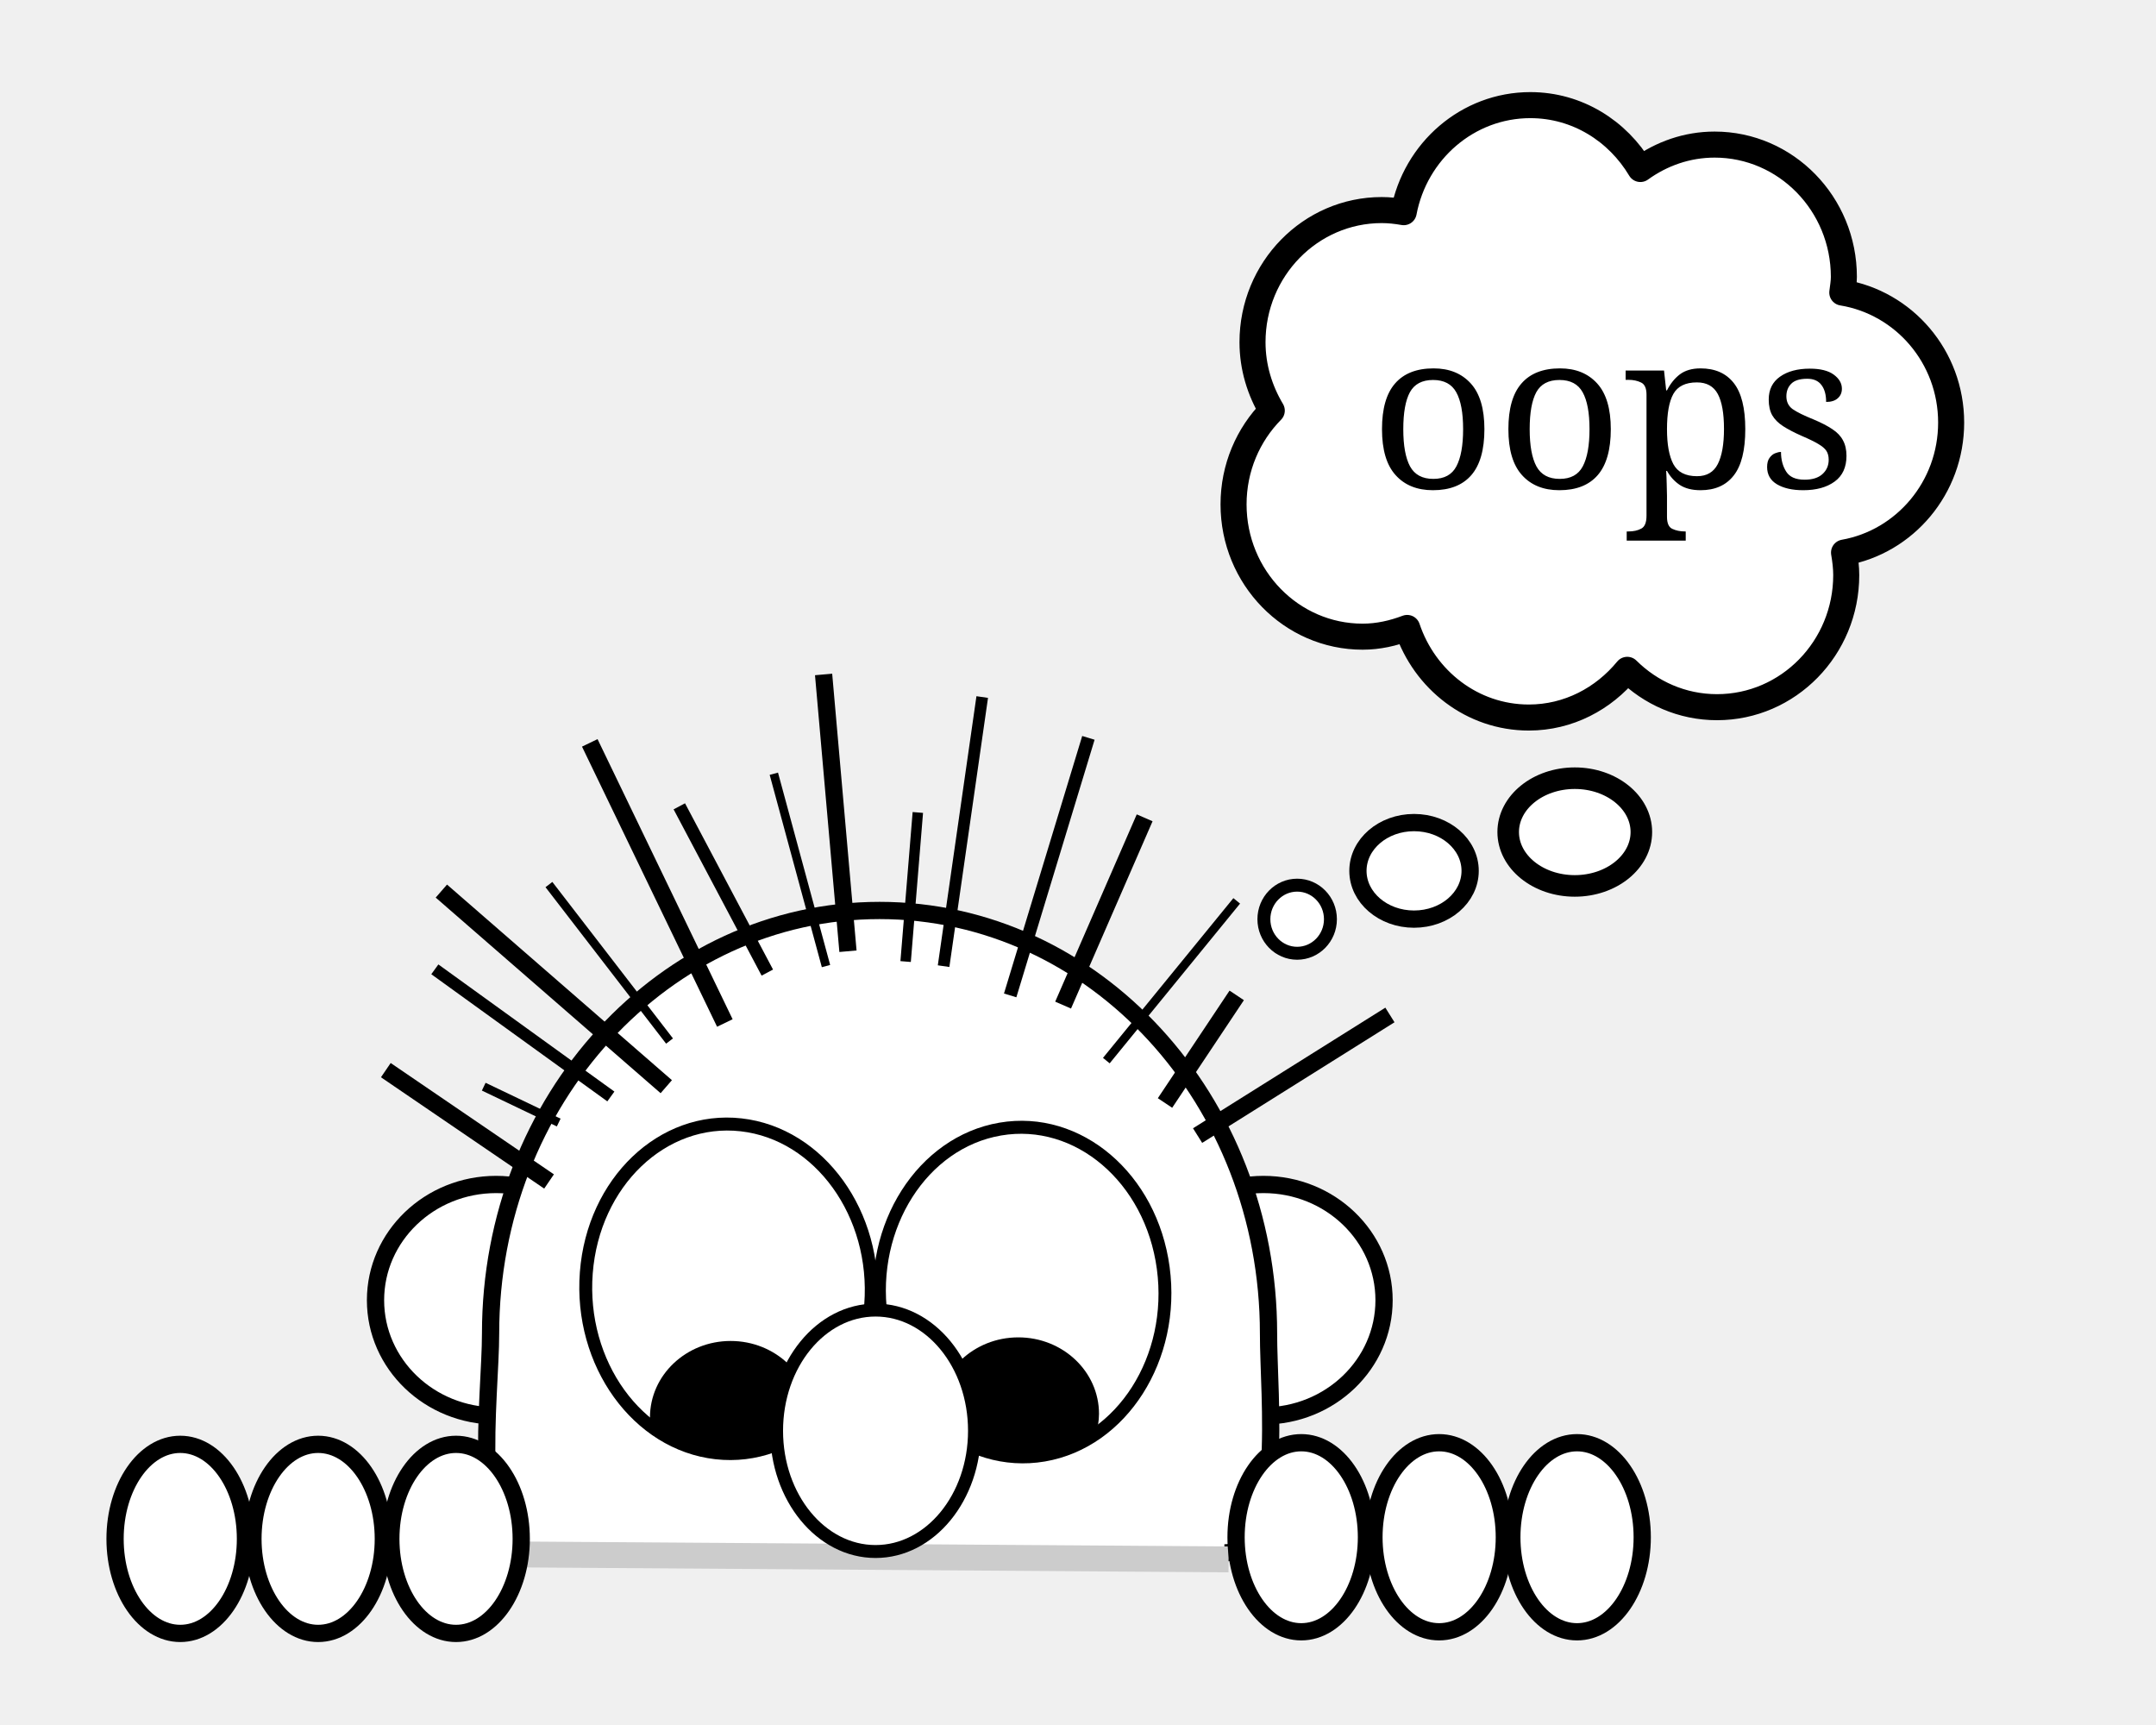
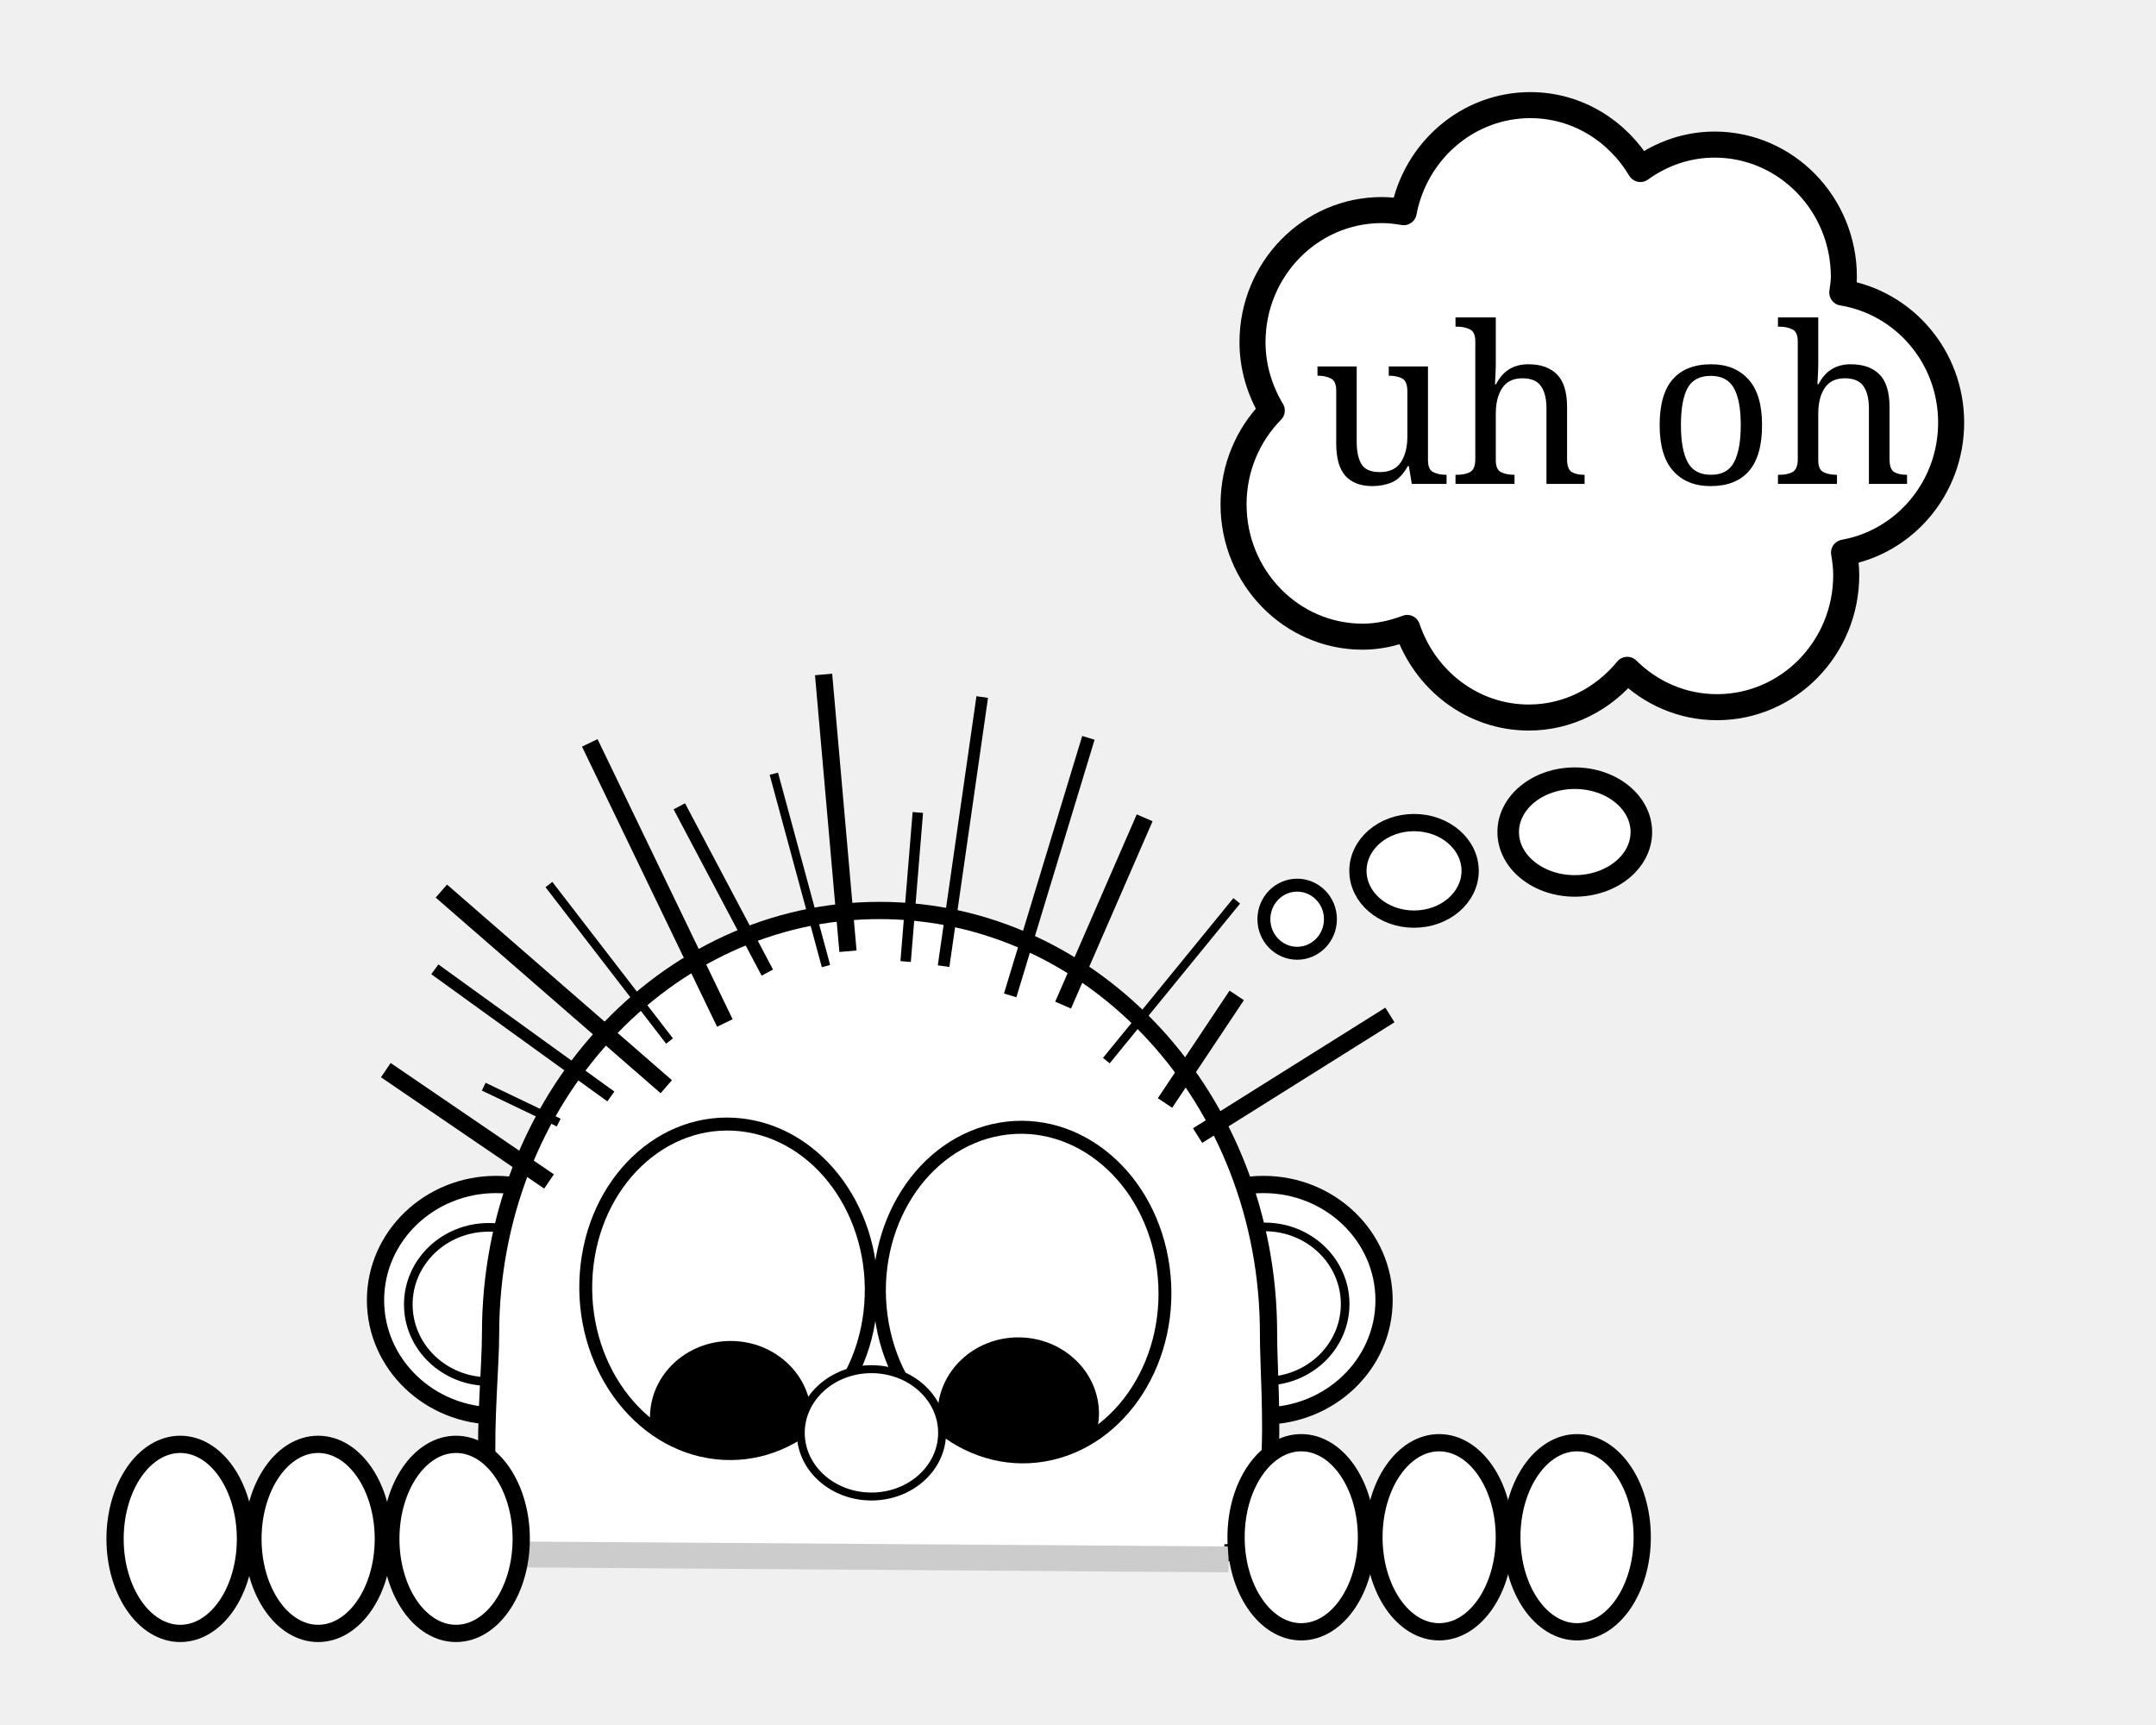
<svg xmlns="http://www.w3.org/2000/svg" width="250mm" height="200mm" viewBox="0 0 250 200" version="1.1" id="svg8">
  <defs id="defs2" />
  <g id="layer1" transform="translate(0,-97)">
    <ellipse ry="13.418" rx="13.985" cy="247.749" cx="146.504" id="ellipse4559" style="opacity:1;fill:#ffffff;fill-opacity:1;stroke:#000000;stroke-width:2;stroke-miterlimit:4;stroke-dasharray:none;stroke-opacity:1" />
    <ellipse style="opacity:1;fill:#ffffff;fill-opacity:1;stroke:#000000;stroke-width:2;stroke-miterlimit:4;stroke-dasharray:none;stroke-opacity:1" id="path4550" cx="57.528" cy="247.749" rx="13.985" ry="13.418" />
+     <ellipse style="opacity:1;fill:#ffffff;fill-opacity:1;stroke:#000000;stroke-width:1;stroke-miterlimit:4;stroke-dasharray:none;stroke-opacity:1" id="path4550-0" cx="56.664" cy="248.242" rx="9.319" ry="8.941" />
+     <ellipse style="opacity:1;fill:#ffffff;fill-opacity:1;stroke:#000000;stroke-width:1;stroke-miterlimit:4;stroke-dasharray:none;stroke-opacity:1" id="path4550-0-5" cx="146.659" cy="248.193" rx="9.319" ry="8.941" />
    <path style="opacity:1;fill:#ffffff;fill-opacity:1;stroke:#000000;stroke-width:2;stroke-miterlimit:4;stroke-dasharray:none;stroke-opacity:1" d="m 141.975,277.043 c 7.129,0 5.099,-18.206 5.118,-25.438 -5e-5,-27.086 -20.194,-49.043 -45.104,-49.043 -24.91,-4e-5 -45.104,21.957 -45.104,49.043 0.016,7.231 -2.585,26.005 4.543,26.005" id="path4554" />
    <ellipse style="fill:#ffffff;stroke:#000000;stroke-width:1.5;stroke-miterlimit:4;stroke-dasharray:none;stroke-opacity:1" id="ellipse4591" cx="-103.186" cy="-235.561" rx="16.593" ry="19.068" transform="matrix(-0.9937052,-0.1120265,0.07668232,-0.9970556,0,0)" />
    <ellipse transform="matrix(0.985697,-0.1685272,-0.1334317,-0.991058,0,0)" ry="19.068" rx="16.593" cy="-263.416" cx="84.59" id="ellipse4534" style="fill:#ffffff;stroke:#000000;stroke-width:1.5;stroke-miterlimit:4;stroke-dasharray:none;stroke-opacity:1" />
    <path style="fill:none;stroke:#000000;stroke-width:2;stroke-linecap:butt;stroke-linejoin:miter;stroke-miterlimit:4;stroke-dasharray:none;stroke-opacity:1" d="M 63.666,233.983 C 44.738,221.074 44.738,221.074 44.738,221.074" id="path4593" />
    <path style="fill:none;stroke:#000000;stroke-width:2;stroke-linecap:butt;stroke-linejoin:miter;stroke-miterlimit:4;stroke-dasharray:none;stroke-opacity:1" d="M 77.258,222.993 C 51.178,200.314 51.178,200.314 51.178,200.314" id="path4595" />
    <path style="fill:none;stroke:#000000;stroke-width:1;stroke-linecap:butt;stroke-linejoin:miter;stroke-miterlimit:4;stroke-dasharray:none;stroke-opacity:1" d="M 95.779,209.008 C 89.731,186.707 89.731,186.707 89.731,186.707" id="path4599" />
    <path style="fill:none;stroke:#000000;stroke-width:1.5;stroke-linecap:butt;stroke-linejoin:miter;stroke-miterlimit:4;stroke-dasharray:none;stroke-opacity:1" d="m 117.135,212.409 c 9.071,-29.86 9.071,-29.86 9.071,-29.86" id="path4603" />
    <path style="fill:none;stroke:#000000;stroke-width:1;stroke-linecap:butt;stroke-linejoin:miter;stroke-miterlimit:4;stroke-dasharray:none;stroke-opacity:1" d="M 128.285,219.969 C 143.404,201.448 143.404,201.448 143.404,201.448" id="path4605" />
    <path style="fill:none;stroke:#000000;stroke-width:2;stroke-linecap:butt;stroke-linejoin:miter;stroke-miterlimit:4;stroke-dasharray:none;stroke-opacity:1" d="M 138.868,228.662 C 161.169,214.677 161.169,214.677 161.169,214.677" id="path4607" />
    <path style="fill:none;stroke:#000000;stroke-width:2;stroke-linecap:butt;stroke-linejoin:miter;stroke-miterlimit:4;stroke-dasharray:none;stroke-opacity:1" d="m 123.274,213.534 c 9.455,-21.714 9.455,-21.714 9.455,-21.714" id="path4609" />
    <path style="fill:none;stroke:#000000;stroke-width:0.265px;stroke-linecap:butt;stroke-linejoin:miter;stroke-opacity:1" d="m 108.101,147.699 v 0 0" id="path4611" />
    <path style="fill:none;stroke:#000000;stroke-width:1;stroke-linecap:butt;stroke-linejoin:miter;stroke-miterlimit:4;stroke-dasharray:none;stroke-opacity:1" d="M 77.636,217.701 C 63.651,199.558 63.651,199.558 63.651,199.558" id="path4615" />
    <path style="fill:none;stroke:#000000;stroke-width:1.5;stroke-linecap:butt;stroke-linejoin:miter;stroke-miterlimit:4;stroke-dasharray:none;stroke-opacity:1" d="m 88.975,209.764 c -10.205,-19.277 -10.205,-19.277 -10.205,-19.277" id="path4619" />
    <path style="fill:none;stroke:#000000;stroke-width:1.21;stroke-linecap:butt;stroke-linejoin:miter;stroke-miterlimit:4;stroke-dasharray:none;stroke-opacity:1" d="m 105.012,208.484 c 1.416,-17.285 1.416,-17.285 1.416,-17.285" id="path4621" />
    <path style="fill:none;stroke:#000000;stroke-width:2;stroke-linecap:butt;stroke-linejoin:miter;stroke-miterlimit:4;stroke-dasharray:none;stroke-opacity:1" d="M 135.089,224.883 C 143.404,212.409 143.404,212.409 143.404,212.409" id="path4627" />
    <path style="fill:none;stroke:#000000;stroke-width:2;stroke-linecap:butt;stroke-linejoin:miter;stroke-miterlimit:4;stroke-dasharray:none;stroke-opacity:1" d="M 98.326,207.288 C 95.5,175.198 95.5,175.198 95.5,175.198" id="path4629" />
    <path style="fill:none;stroke:#000000;stroke-width:1.354;stroke-linecap:butt;stroke-linejoin:miter;stroke-miterlimit:4;stroke-dasharray:none;stroke-opacity:1" d="m 109.415,209.017 c 4.479,-31.201 4.479,-31.201 4.479,-31.201" id="path4631" />
    <path style="fill:none;stroke:#000000;stroke-width:1;stroke-linecap:butt;stroke-linejoin:miter;stroke-miterlimit:4;stroke-dasharray:none;stroke-opacity:1" d="m 64.785,227.15 c -8.693,-4.158 -8.693,-4.158 -8.693,-4.158" id="path4635" />
    <path style="fill:none;stroke:#000000;stroke-width:1.4;stroke-linecap:butt;stroke-linejoin:miter;stroke-miterlimit:4;stroke-dasharray:none;stroke-opacity:1" d="M 70.833,224.127 C 50.422,209.386 50.422,209.386 50.422,209.386" id="path4637" />
    <path style="fill:none;stroke:#cccccc;stroke-width:3;stroke-linecap:butt;stroke-linejoin:miter;stroke-miterlimit:4;stroke-dasharray:none;stroke-opacity:1" d="m 61.005,277.232 c 81.454,0.567 81.454,0.567 81.454,0.567" id="path5290" />
    <ellipse ry="10.961" rx="7.56" cy="275.232" cx="166.877" id="ellipse4567" style="opacity:1;fill:#ffffff;fill-opacity:1;stroke:#000000;stroke-width:2;stroke-miterlimit:4;stroke-dasharray:none;stroke-opacity:1" />
    <ellipse style="opacity:1;fill:#ffffff;fill-opacity:1;stroke:#000000;stroke-width:2;stroke-miterlimit:4;stroke-dasharray:none;stroke-opacity:1" id="ellipse4569" cx="182.865" cy="275.232" rx="7.56" ry="10.961" />
    <ellipse ry="10.961" rx="7.56" cy="275.232" cx="150.888" id="ellipse4571" style="opacity:1;fill:#ffffff;fill-opacity:1;stroke:#000000;stroke-width:2;stroke-miterlimit:4;stroke-dasharray:none;stroke-opacity:1" />
    <ellipse style="opacity:1;fill:#ffffff;fill-opacity:1;stroke:#000000;stroke-width:2;stroke-miterlimit:4;stroke-dasharray:none;stroke-opacity:1" id="path4561" cx="36.89" cy="275.421" rx="7.56" ry="10.961" />
    <ellipse ry="10.961" rx="7.56" cy="275.421" cx="52.879" id="ellipse4563" style="opacity:1;fill:#ffffff;fill-opacity:1;stroke:#000000;stroke-width:2;stroke-miterlimit:4;stroke-dasharray:none;stroke-opacity:1" />
    <ellipse style="opacity:1;fill:#ffffff;fill-opacity:1;stroke:#000000;stroke-width:2;stroke-miterlimit:4;stroke-dasharray:none;stroke-opacity:1" id="ellipse4565" cx="20.902" cy="275.421" rx="7.56" ry="10.961" />
    <path style="fill:#000000;fill-opacity:1;stroke:none;stroke-width:2.295;stroke-miterlimit:4;stroke-dasharray:none;stroke-opacity:1" d="m 84.723,252.475 a 9.355,8.866 0 0 0 -9.355,8.866 9.355,8.866 0 0 0 0.011,0.295 13.919,13.299 76.642 0 0 9.009,4.423 13.919,13.299 76.642 0 0 9.582,-3.454 9.355,8.866 0 0 0 0.107,-1.264 9.355,8.866 0 0 0 -9.355,-8.866 z" id="path5292" />
    <path style="fill:none;stroke:#000000;stroke-width:2;stroke-linecap:butt;stroke-linejoin:miter;stroke-miterlimit:4;stroke-dasharray:none;stroke-opacity:1" d="M 84.05,215.608 C 68.388,183.13 68.388,183.13 68.388,183.13" id="path4619-5" />
    <path style="fill:#000000;fill-opacity:1;stroke:none;stroke-width:2.295;stroke-miterlimit:4;stroke-dasharray:none;stroke-opacity:1" d="m 118.08,252.057 a 9.355,8.866 0 0 0 -9.355,8.866 9.355,8.866 0 0 0 0.011,0.295 13.919,13.299 76.642 0 0 9.01,4.423 13.919,13.299 76.642 0 0 9.582,-3.454 9.355,8.866 0 0 0 0.107,-1.264 9.355,8.866 0 0 0 -9.355,-8.866 z" id="path5292-0" />
-     <ellipse style="fill:#ffffff;fill-opacity:1;stroke:#000000;stroke-width:1.5;stroke-miterlimit:4;stroke-dasharray:none;stroke-opacity:1" id="path4536" cx="101.524" cy="262.889" rx="11.475" ry="13.997" />
+     <ellipse style="fill:#ffffff;fill-opacity:1;stroke:#000000;stroke-width:0.921;stroke-miterlimit:4;stroke-dasharray:none;stroke-opacity:1" id="path4536" cx="101.048" cy="263.127" rx="8.194" ry="7.382" />
    <path d="m 177.46,109.189 c 5.419,0 10.121,2.99 12.751,7.406 2.44,-1.764 5.398,-2.831 8.61,-2.831 8.268,0 14.986,6.875 14.986,15.337 0,0.622 -0.113,1.216 -0.183,1.819 7.141,1.166 12.622,7.44 12.622,15.074 0,7.565 -5.377,13.825 -12.421,15.074 0.143,0.849 0.256,1.715 0.256,2.606 0,8.462 -6.718,15.318 -14.986,15.318 -4.05,0 -7.709,-1.656 -10.406,-4.331 -2.748,3.346 -6.811,5.531 -11.413,5.531 -6.566,0 -12.086,-4.366 -14.106,-10.387 -1.617,0.612 -3.342,1.012 -5.166,1.012 -8.268,0 -14.967,-6.875 -14.967,-15.337 0,-4.255 1.695,-8.096 4.433,-10.875 -1.383,-2.321 -2.235,-5.015 -2.235,-7.931 0,-8.462 6.718,-15.318 14.986,-15.318 0.87,0 1.717,0.098 2.546,0.244 1.335,-7.065 7.402,-12.412 14.693,-12.412 z" id="path3422" style="opacity:1;fill:#ffffff;fill-opacity:1;stroke:#000000;stroke-width:3.019;stroke-linecap:butt;stroke-linejoin:round;stroke-miterlimit:4;stroke-dasharray:none;stroke-dashoffset:0;stroke-opacity:1" />
    <ellipse cy="197.968" cx="-163.965" id="path3424" style="opacity:1;fill:#ffffff;fill-opacity:1;stroke:#000000;stroke-width:2;stroke-linecap:butt;stroke-linejoin:round;stroke-miterlimit:4;stroke-dasharray:none;stroke-dashoffset:0;stroke-opacity:1" transform="scale(-1,1)" rx="6.506" ry="5.597" />
    <ellipse cy="203.575" cx="-150.413" id="path3426" style="opacity:1;fill:#ffffff;fill-opacity:1;stroke:#000000;stroke-width:1.5;stroke-linecap:butt;stroke-linejoin:round;stroke-miterlimit:4;stroke-dasharray:none;stroke-dashoffset:0;stroke-opacity:1" transform="scale(-1,1)" rx="3.858" ry="3.948" />
-     <text xml:space="preserve" style="font-style:normal;font-variant:normal;font-weight:normal;font-stretch:normal;font-size:22.578px;line-height:1.25;font-family:'Ink Free';-inkscape-font-specification:'Ink Free, Normal';font-variant-ligatures:normal;font-variant-caps:normal;font-variant-numeric:normal;font-feature-settings:normal;text-align:start;letter-spacing:0px;word-spacing:0px;writing-mode:lr-tb;text-anchor:start;fill:#000000;fill-opacity:1;stroke:none;stroke-width:0.265" x="158.858" y="153.588" id="text5369">
-       <tspan id="tspan5367" x="158.858" y="153.588" style="font-style:normal;font-variant:normal;font-weight:normal;font-stretch:normal;font-size:25.4px;font-family:Georgia;-inkscape-font-specification:'Georgia, Normal';font-variant-ligatures:normal;font-variant-caps:normal;font-variant-numeric:normal;font-feature-settings:normal;text-align:start;writing-mode:lr-tb;text-anchor:start;stroke-width:0.265">oops</tspan>
+     <text xml:space="preserve" style="font-style:normal;font-variant:normal;font-weight:normal;font-stretch:normal;font-size:22.578px;line-height:1.25;font-family:'Ink Free';-inkscape-font-specification:'Ink Free, Normal';font-variant-ligatures:normal;font-variant-caps:normal;font-variant-numeric:normal;font-feature-settings:normal;text-align:start;letter-spacing:0px;word-spacing:0px;writing-mode:lr-tb;text-anchor:start;fill:#000000;fill-opacity:1;stroke:none;stroke-width:0.265" x="152.191" y="153.111" id="text5369">
+       <tspan id="tspan5367" x="152.191" y="153.111" style="font-style:normal;font-variant:normal;font-weight:normal;font-stretch:normal;font-size:25.4px;font-family:Georgia;-inkscape-font-specification:'Georgia, Normal';font-variant-ligatures:normal;font-variant-caps:normal;font-variant-numeric:normal;font-feature-settings:normal;text-align:start;writing-mode:lr-tb;text-anchor:start;stroke-width:0.265">uh oh</tspan>
    </text>
    <ellipse cy="193.47" cx="-182.604" id="path3424-1" style="opacity:1;fill:#ffffff;fill-opacity:1;stroke:#000000;stroke-width:2.5;stroke-linecap:butt;stroke-linejoin:round;stroke-miterlimit:4;stroke-dasharray:none;stroke-dashoffset:0;stroke-opacity:1" transform="scale(-1,1)" rx="7.721" ry="6.245" />
  </g>
</svg>
